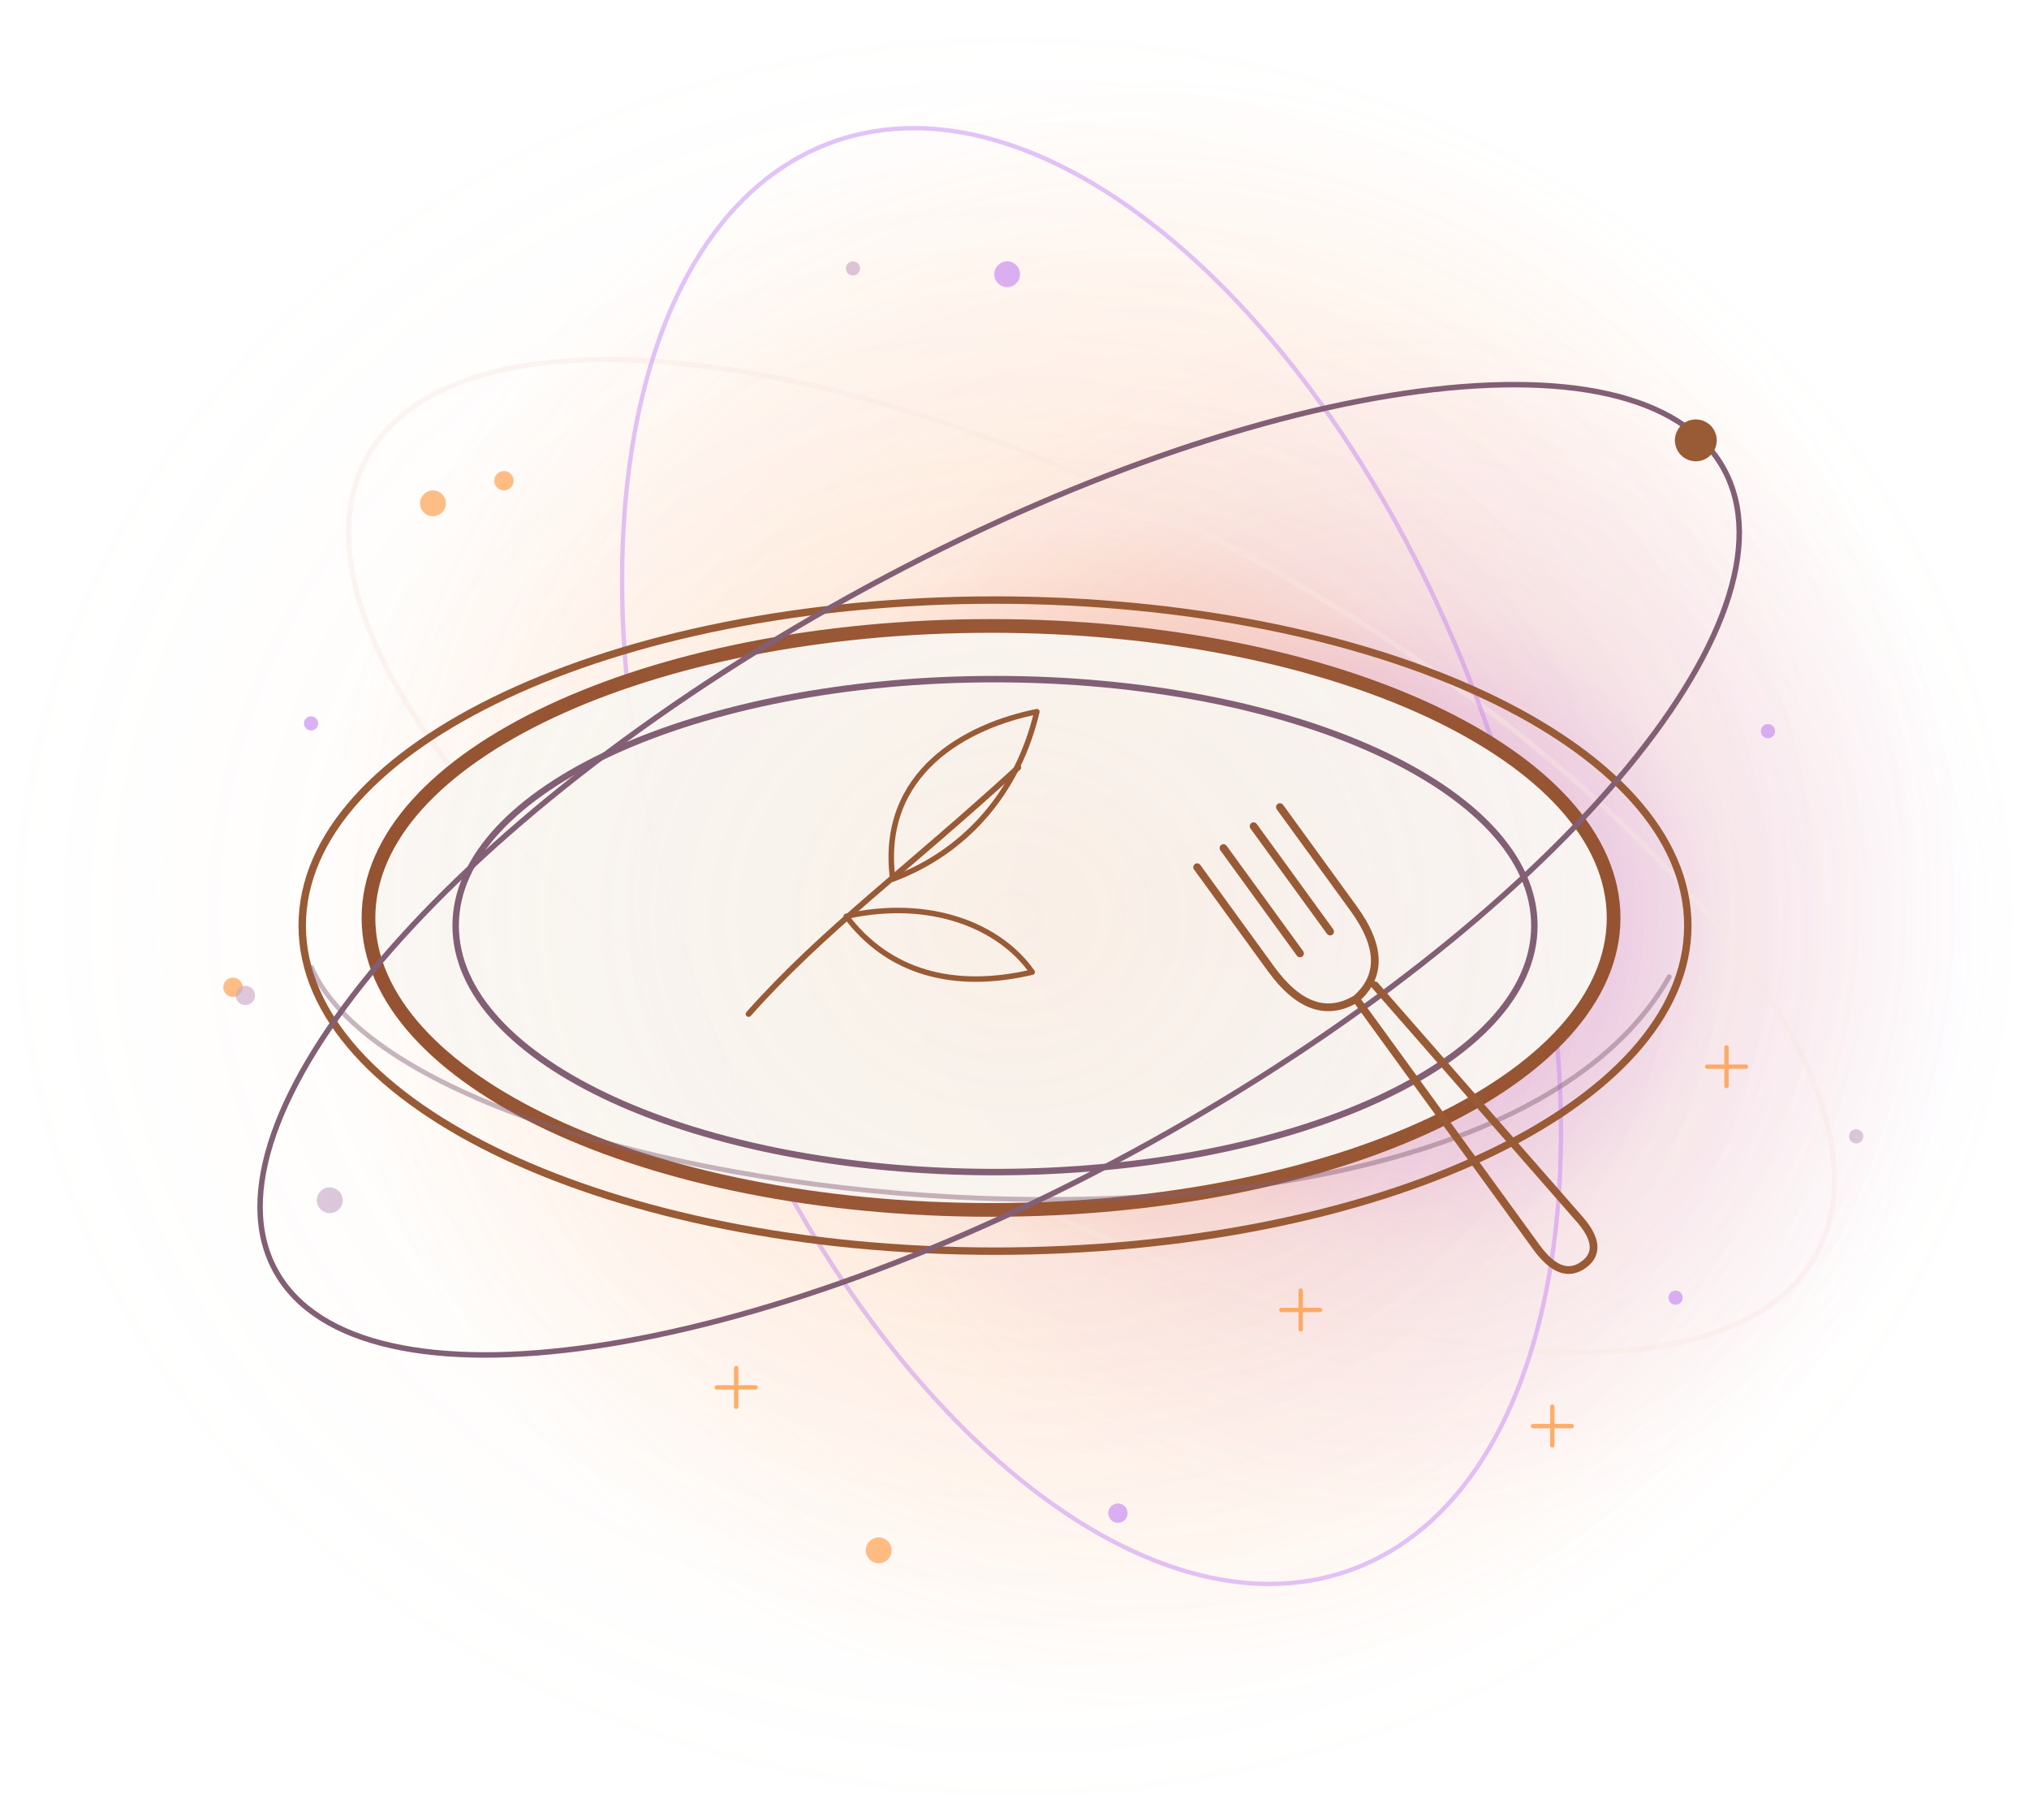
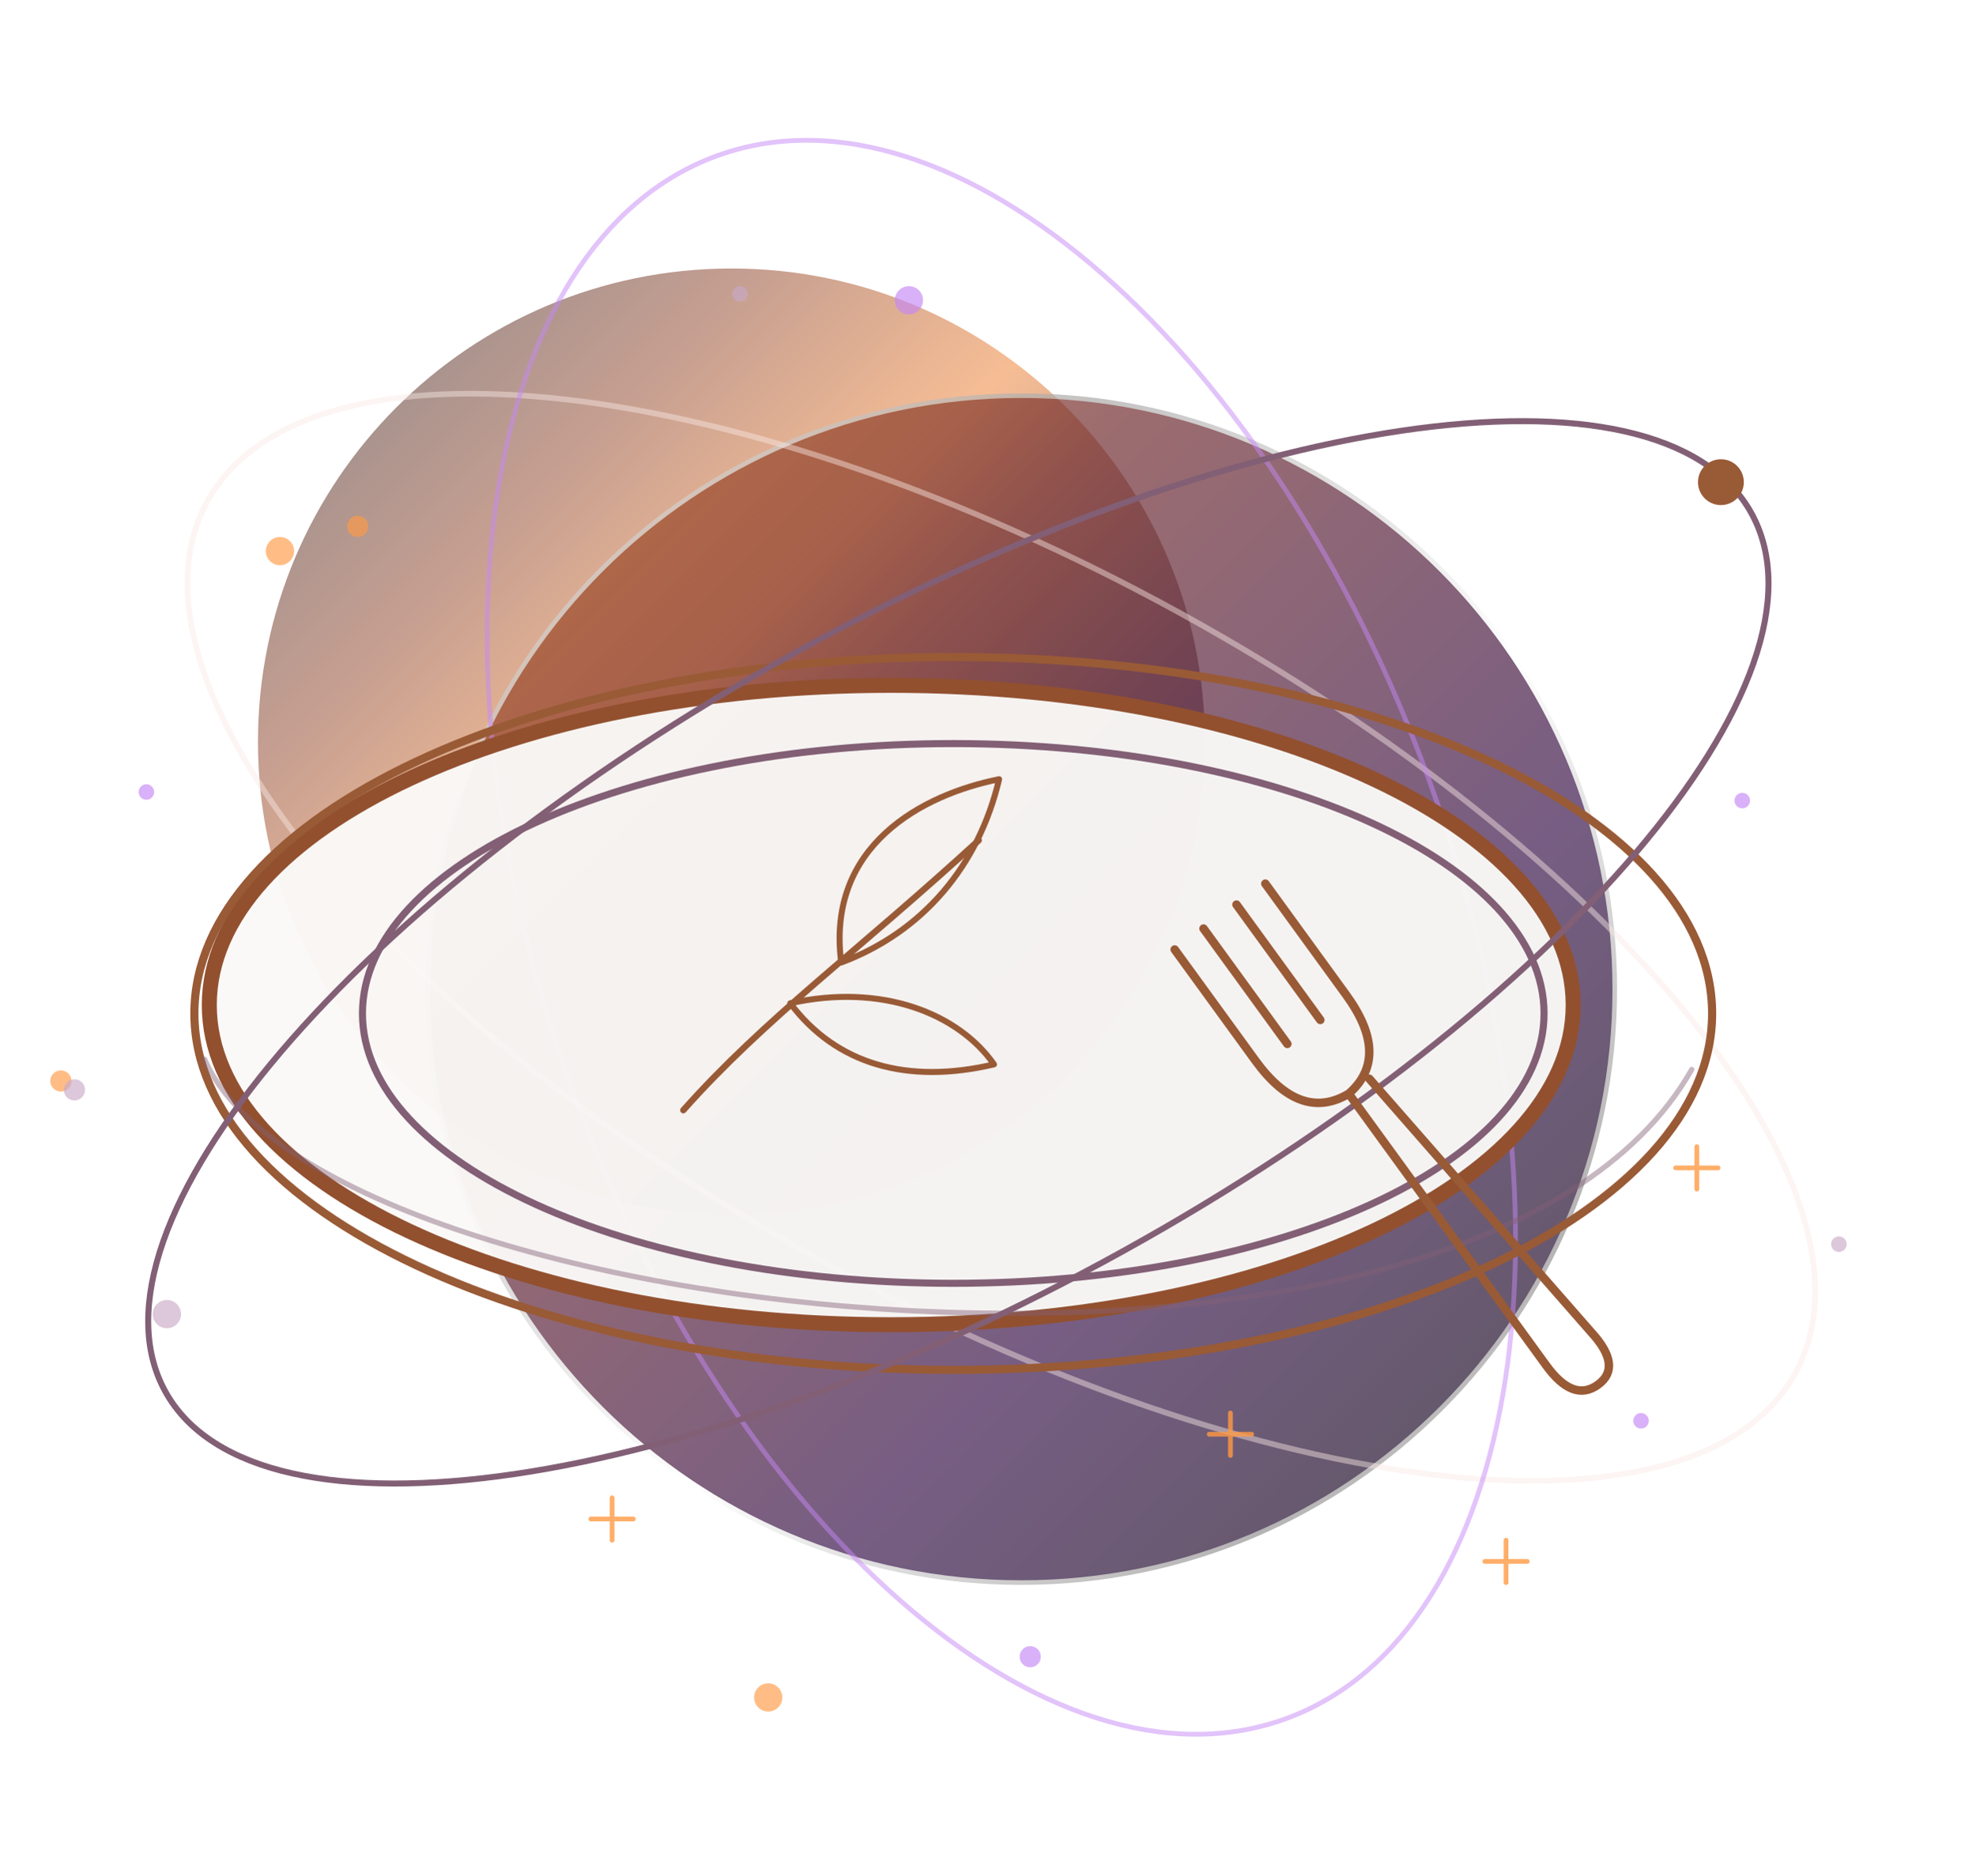
- <svg xmlns="http://www.w3.org/2000/svg" width="629" height="564" viewBox="0 0 629 564" fill="none">
-   <path d="M354.227 531C494.507 531 608.227 417.28 608.227 277C608.227 136.72 494.507 23 354.227 23C213.946 23 100.227 136.72 100.227 277C100.227 417.28 213.946 531 354.227 531Z" fill="url(#paint0_radial_2419_3378)" />
-   <path d="M434.227 477C539.161 477 624.227 391.934 624.227 287C624.227 182.066 539.161 97 434.227 97C329.292 97 244.227 182.066 244.227 287C244.227 391.934 329.292 477 434.227 477Z" fill="url(#paint1_radial_2419_3378)" />
-   <path opacity="0.45" d="M563.066 388.769C535.195 439.498 412.005 425.354 287.914 357.178C163.822 289.001 85.82 192.609 113.691 141.879C141.562 91.15 264.752 105.294 388.844 173.471C512.935 241.648 590.937 338.04 563.066 388.769Z" stroke-width="1.6" stroke="#F8E8E4" />
-   <path opacity="0.5" d="M418.892 486.532C351.949 510.897 261.635 431.611 217.169 309.441C172.703 187.272 190.923 68.482 257.865 44.117C324.808 19.752 415.122 99.038 459.588 221.208C504.054 343.377 485.834 462.167 418.892 486.532Z" stroke-width="1.35" stroke="#C587F5" />
-   <path opacity="0.8" d="M222.227 430H228.227M228.227 430H234.227M228.227 430V424M228.227 430V436" stroke-width="1.35" stroke-linecap="round" stroke-linejoin="round" stroke="#FF9A44" />
-   <path opacity="0.65" d="M134.227 160C136.436 160 138.227 158.209 138.227 156C138.227 153.791 136.436 152 134.227 152C132.017 152 130.227 153.791 130.227 156C130.227 158.209 132.017 160 134.227 160Z" fill="#FF9A44" />
-   <path opacity="0.65" d="M96.427 226.4C97.642 226.4 98.627 225.415 98.627 224.2C98.627 222.985 97.642 222 96.427 222C95.212 222 94.227 222.985 94.227 224.2C94.227 225.415 95.212 226.4 96.427 226.4Z" fill="#C587F5" />
-   <path opacity="0.65" d="M519.427 404.4C520.642 404.4 521.627 403.415 521.627 402.2C521.627 400.985 520.642 400 519.427 400C518.212 400 517.227 400.985 517.227 402.2C517.227 403.415 518.212 404.4 519.427 404.4Z" fill="#C587F5" />
-   <path opacity="0.65" d="M312.227 89C314.436 89 316.227 87.209 316.227 85C316.227 82.791 314.436 81 312.227 81C310.017 81 308.227 82.791 308.227 85C308.227 87.209 310.017 89 312.227 89Z" fill="#C587F5" />
-   <path opacity="0.8" d="M397.227 406H403.227M403.227 406H409.227M403.227 406V400M403.227 406V412" stroke-width="1.35" stroke-linecap="round" stroke-linejoin="round" stroke="#FF9A44" />
-   <path opacity="0.65" d="M272.406 484.51C274.615 484.51 276.406 482.719 276.406 480.51C276.406 478.301 274.615 476.51 272.406 476.51C270.197 476.51 268.406 478.301 268.406 480.51C268.406 482.719 270.197 484.51 272.406 484.51Z" fill="#FF9A44" />
-   <path opacity="0.65" d="M72.227 309C73.883 309 75.227 307.657 75.227 306C75.227 304.343 73.883 303 72.227 303C70.57 303 69.227 304.343 69.227 306C69.227 307.657 70.57 309 72.227 309Z" fill="#FF9A44" />
-   <path opacity="0.65" d="M346.566 471.98C348.223 471.98 349.566 470.637 349.566 468.98C349.566 467.323 348.223 465.98 346.566 465.98C344.91 465.98 343.566 467.323 343.566 468.98C343.566 470.637 344.91 471.98 346.566 471.98Z" fill="#C587F5" />
-   <path opacity="0.65" d="M264.427 85.4C265.642 85.4 266.627 84.415 266.627 83.2C266.627 81.985 265.642 81 264.427 81C263.212 81 262.227 81.985 262.227 83.2C262.227 84.415 263.212 85.4 264.427 85.4Z" fill="#C9A9C7" />
-   <path opacity="0.8" d="M475.227 442H481.227M481.227 442H487.227M481.227 442V436M481.227 442V448" stroke-width="1.35" stroke-linecap="round" stroke-linejoin="round" stroke="#FF9A44" />
-   <path opacity="0.65" d="M575.427 354.4C576.642 354.4 577.627 353.415 577.627 352.2C577.627 350.985 576.642 350 575.427 350C574.212 350 573.227 350.985 573.227 352.2C573.227 353.415 574.212 354.4 575.427 354.4Z" fill="#C9A9C7" />
-   <path opacity="0.65" d="M548.077 228.82C549.292 228.82 550.277 227.835 550.277 226.62C550.277 225.405 549.292 224.42 548.077 224.42C546.862 224.42 545.877 225.405 545.877 226.62C545.877 227.835 546.862 228.82 548.077 228.82Z" fill="#C587F5" />
-   <path opacity="0.65" d="M76.057 311.51C77.713 311.51 79.057 310.167 79.057 308.51C79.057 306.853 77.713 305.51 76.057 305.51C74.4 305.51 73.057 306.853 73.057 308.51C73.057 310.167 74.4 311.51 76.057 311.51Z" fill="#C9A9C7" />
-   <path opacity="0.65" d="M156.227 152C157.883 152 159.227 150.657 159.227 149C159.227 147.343 157.883 146 156.227 146C154.57 146 153.227 147.343 153.227 149C153.227 150.657 154.57 152 156.227 152Z" fill="#FF9A44" />
-   <path opacity="0.8" d="M529.227 330.6H535.227M535.227 330.6H541.227M535.227 330.6V324.6M535.227 330.6V336.6" stroke-width="1.35" stroke-linecap="round" stroke-linejoin="round" stroke="#FF9A44" />
-   <path opacity="0.65" d="M102.227 376C104.436 376 106.227 374.209 106.227 372C106.227 369.791 104.436 368 102.227 368C100.017 368 98.227 369.791 98.227 372C98.227 374.209 100.017 376 102.227 376Z" fill="#C9A9C7" />
-   <path d="M500.227 284.5C500.227 334.482 413.817 375 307.226 375C200.635 375 114.227 334.482 114.227 284.5C114.227 234.518 200.635 194 307.226 194C413.817 194 500.227 234.518 500.227 284.5Z" fill="#FAF8F6" fill-opacity="0.96" stroke-width="4.25" stroke-linecap="round" stroke-linejoin="round" stroke="#92502F" />
-   <path d="M314.227 563.633C487.769 563.633 628.453 438.437 628.453 284C628.453 129.563 487.769 4.367 314.227 4.367C140.684 4.367 0 129.563 0 284C0 438.437 140.684 563.633 314.227 563.633Z" fill="url(#paint2_radial_2419_3378)" />
-   <path d="M523.23 286.883C523.23 342.607 427.075 387.781 308.461 387.781C189.847 387.781 93.691 342.607 93.691 286.883C93.691 231.158 189.847 185.984 308.461 185.984C427.075 185.984 523.23 231.158 523.23 286.883Z" stroke-width="2.3" stroke-linecap="round" stroke-linejoin="round" stroke="#995A36" />
-   <path d="M475.664 286.883C475.664 329.074 400.805 363.277 308.461 363.277C216.117 363.277 141.258 329.074 141.258 286.883C141.258 244.691 216.117 210.488 308.461 210.488C400.805 210.488 475.664 244.691 475.664 286.883Z" stroke-width="2" stroke-linecap="round" stroke-linejoin="round" stroke="#825F75" />
-   <path opacity="0.45" d="M96.574 299.855C129.727 376.25 455.484 412.285 517.465 302.738" stroke-width="1.5" stroke-linecap="round" stroke-linejoin="round" stroke="#825F75" />
-   <path d="M534.304 145.198C560.162 191.847 480.656 285.354 356.722 354.052C232.789 422.749 111.359 440.623 85.501 393.974C59.643 347.325 139.149 253.818 263.082 185.12C387.016 116.423 508.446 98.549 534.304 145.198Z" stroke-width="1.7" stroke-linecap="round" stroke-linejoin="round" stroke="#825F75" />
-   <path d="M525.713 142.973C529.295 142.973 532.199 140.069 532.199 136.486C532.199 132.904 529.295 130 525.713 130C522.131 130 519.227 132.904 519.227 136.486C519.227 140.069 522.131 142.973 525.713 142.973Z" fill="#995A36" />
-   <path d="M232.066 314.27C255.129 288.324 281.074 269.586 315.668 237.875" stroke-width="1.8" stroke-linecap="round" stroke-linejoin="round" stroke="#995A36" />
-   <path d="M276.75 272.469C272.426 239.316 299.812 224.902 321.433 220.578C315.668 245.082 299.812 263.82 276.75 272.469Z" stroke-width="1.7" stroke-linecap="round" stroke-linejoin="round" stroke="#995A36" />
-   <path d="M262.336 284C288.281 278.234 309.902 286.883 319.992 301.297C295.488 307.062 275.309 301.297 262.336 284Z" stroke-width="1.7" stroke-linecap="round" stroke-linejoin="round" stroke="#995A36" />
-   <path d="M371.126 268.781L394.001 300.267C402.474 311.928 411.268 315.041 420.385 309.605M420.385 309.605C428.371 302.615 428.128 293.289 419.656 281.627L396.781 250.142M420.385 309.605L476.302 386.569C481.386 393.566 486.26 395.37 490.924 391.981C495.589 388.592 494.99 383.681 489.13 377.249L426.215 305.369M379.289 262.851L403.011 295.502M388.618 256.073L412.34 288.724" stroke-width="2.4" stroke-linecap="round" stroke-linejoin="round" stroke="#995A36" />
+ <svg xmlns="http://www.w3.org/2000/svg" width="559" height="531" viewBox="0 0 559 531" fill="none">
+   <path opacity="0.5" d="M207 344C281.006 344 341 284.006 341 210C341 135.994 281.006 76 207 76C132.994 76 73 135.994 73 210C73 284.006 132.994 344 207 344Z" fill="url(#paint0_linear_2422_55)" />
+   <path opacity="0.68" d="M289 448C381.784 448 457 372.784 457 280C457 187.216 381.784 112 289 112C196.216 112 121 187.216 121 280C121 372.784 196.216 448 289 448Z" fill="url(#paint1_linear_2422_55)" stroke-width="1.3" stroke="url(#paint2_linear_2422_55)" />
+   <path opacity="0.45" d="M508.066 388.769C480.195 439.498 357.005 425.354 232.914 357.178C108.822 289.001 30.82 192.609 58.691 141.879C86.562 91.15 209.752 105.294 333.844 173.471C457.935 241.648 535.937 338.04 508.066 388.769Z" stroke-width="1.6" stroke="#F8E8E4" />
+   <path opacity="0.5" d="M363.893 486.532C296.95 510.897 206.636 431.611 162.17 309.441C117.704 187.272 135.924 68.482 202.866 44.117C269.809 19.752 360.123 99.038 404.589 221.208C449.055 343.377 430.835 462.167 363.893 486.532Z" stroke-width="1.35" stroke="#C587F5" />
+   <path opacity="0.8" d="M167.227 430H173.227M173.227 430H179.227M173.227 430V424M173.227 430V436" stroke-width="1.35" stroke-linecap="round" stroke-linejoin="round" stroke="#FF9A44" />
+   <path opacity="0.65" d="M79.227 160C81.436 160 83.227 158.209 83.227 156C83.227 153.791 81.436 152 79.227 152C77.017 152 75.227 153.791 75.227 156C75.227 158.209 77.017 160 79.227 160Z" fill="#FF9A44" />
+   <path opacity="0.65" d="M41.427 226.4C42.642 226.4 43.627 225.415 43.627 224.2C43.627 222.985 42.642 222 41.427 222C40.212 222 39.227 222.985 39.227 224.2C39.227 225.415 40.212 226.4 41.427 226.4Z" fill="#C587F5" />
+   <path opacity="0.65" d="M464.427 404.4C465.642 404.4 466.627 403.415 466.627 402.2C466.627 400.985 465.642 400 464.427 400C463.212 400 462.227 400.985 462.227 402.2C462.227 403.415 463.212 404.4 464.427 404.4Z" fill="#C587F5" />
+   <path opacity="0.65" d="M257.227 89C259.436 89 261.227 87.209 261.227 85C261.227 82.791 259.436 81 257.227 81C255.017 81 253.227 82.791 253.227 85C253.227 87.209 255.017 89 257.227 89Z" fill="#C587F5" />
+   <path opacity="0.8" d="M342.227 406H348.227M348.227 406H354.227M348.227 406V400M348.227 406V412" stroke-width="1.35" stroke-linecap="round" stroke-linejoin="round" stroke="#FF9A44" />
+   <path opacity="0.65" d="M217.406 484.51C219.615 484.51 221.406 482.719 221.406 480.51C221.406 478.301 219.615 476.51 217.406 476.51C215.197 476.51 213.406 478.301 213.406 480.51C213.406 482.719 215.197 484.51 217.406 484.51Z" fill="#FF9A44" />
+   <path opacity="0.65" d="M17.227 309C18.883 309 20.227 307.657 20.227 306C20.227 304.343 18.883 303 17.227 303C15.57 303 14.227 304.343 14.227 306C14.227 307.657 15.57 309 17.227 309Z" fill="#FF9A44" />
+   <path opacity="0.65" d="M291.566 471.98C293.223 471.98 294.566 470.637 294.566 468.98C294.566 467.323 293.223 465.98 291.566 465.98C289.91 465.98 288.566 467.323 288.566 468.98C288.566 470.637 289.91 471.98 291.566 471.98Z" fill="#C587F5" />
+   <path opacity="0.65" d="M209.427 85.4C210.642 85.4 211.627 84.415 211.627 83.2C211.627 81.985 210.642 81 209.427 81C208.212 81 207.227 81.985 207.227 83.2C207.227 84.415 208.212 85.4 209.427 85.4Z" fill="#C9A9C7" />
+   <path opacity="0.8" d="M420.227 442H426.227M426.227 442H432.227M426.227 442V436M426.227 442V448" stroke-width="1.35" stroke-linecap="round" stroke-linejoin="round" stroke="#FF9A44" />
+   <path opacity="0.65" d="M520.427 354.4C521.642 354.4 522.627 353.415 522.627 352.2C522.627 350.985 521.642 350 520.427 350C519.212 350 518.227 350.985 518.227 352.2C518.227 353.415 519.212 354.4 520.427 354.4Z" fill="#C9A9C7" />
+   <path opacity="0.65" d="M493.077 228.82C494.292 228.82 495.277 227.835 495.277 226.62C495.277 225.405 494.292 224.42 493.077 224.42C491.862 224.42 490.877 225.405 490.877 226.62C490.877 227.835 491.862 228.82 493.077 228.82Z" fill="#C587F5" />
+   <path opacity="0.65" d="M21.057 311.51C22.713 311.51 24.057 310.167 24.057 308.51C24.057 306.853 22.713 305.51 21.057 305.51C19.4 305.51 18.057 306.853 18.057 308.51C18.057 310.167 19.4 311.51 21.057 311.51Z" fill="#C9A9C7" />
+   <path opacity="0.65" d="M101.227 152C102.883 152 104.227 150.657 104.227 149C104.227 147.343 102.883 146 101.227 146C99.57 146 98.227 147.343 98.227 149C98.227 150.657 99.57 152 101.227 152Z" fill="#FF9A44" />
+   <path opacity="0.8" d="M474.227 330.6H480.227M480.227 330.6H486.227M480.227 330.6V324.6M480.227 330.6V336.6" stroke-width="1.35" stroke-linecap="round" stroke-linejoin="round" stroke="#FF9A44" />
+   <path opacity="0.65" d="M47.227 376C49.436 376 51.227 374.209 51.227 372C51.227 369.791 49.436 368 47.227 368C45.017 368 43.227 369.791 43.227 372C43.227 374.209 45.017 376 47.227 376Z" fill="#C9A9C7" />
+   <path d="M445.227 284.5C445.227 334.482 358.817 375 252.226 375C145.635 375 59.227 334.482 59.227 284.5C59.227 234.518 145.635 194 252.226 194C358.817 194 445.227 234.518 445.227 284.5Z" fill="#FAF8F6" fill-opacity="0.96" stroke-width="4.25" stroke-linecap="round" stroke-linejoin="round" stroke="#92502F" />
+   <path d="M484.549 286.883C484.549 342.607 388.393 387.781 269.779 387.781C151.165 387.781 55.01 342.607 55.01 286.883C55.01 231.158 151.165 185.984 269.779 185.984C388.393 185.984 484.549 231.158 484.549 286.883Z" stroke-width="2.3" stroke-linecap="round" stroke-linejoin="round" stroke="#995A36" />
+   <path d="M436.982 286.883C436.982 329.074 362.123 363.277 269.779 363.277C177.436 363.277 102.576 329.074 102.576 286.883C102.576 244.691 177.436 210.488 269.779 210.488C362.123 210.488 436.982 244.691 436.982 286.883Z" stroke-width="2" stroke-linecap="round" stroke-linejoin="round" stroke="#825F75" />
+   <path opacity="0.45" d="M57.893 299.855C91.045 376.25 416.803 412.285 478.783 302.738" stroke-width="1.5" stroke-linecap="round" stroke-linejoin="round" stroke="#825F75" />
+   <path d="M495.623 145.198C521.481 191.847 441.975 285.354 318.042 354.052C194.108 422.749 72.678 440.623 46.82 393.974C20.962 347.325 100.468 253.818 224.401 185.12C348.335 116.423 469.765 98.549 495.623 145.198Z" stroke-width="1.7" stroke-linecap="round" stroke-linejoin="round" stroke="#825F75" />
+   <path d="M487.033 142.973C490.616 142.973 493.52 140.069 493.52 136.486C493.52 132.904 490.616 130 487.033 130C483.451 130 480.547 132.904 480.547 136.486C480.547 140.069 483.451 142.973 487.033 142.973Z" fill="#995A36" />
+   <path d="M193.385 314.27C216.447 288.324 242.393 269.586 276.986 237.875" stroke-width="1.8" stroke-linecap="round" stroke-linejoin="round" stroke="#995A36" />
+   <path d="M238.07 272.469C233.746 239.316 261.133 224.902 282.754 220.578C276.988 245.082 261.133 263.82 238.07 272.469Z" stroke-width="1.7" stroke-linecap="round" stroke-linejoin="round" stroke="#995A36" />
+   <path d="M223.654 284C249.6 278.234 271.221 286.883 281.311 301.297C256.807 307.062 236.627 301.297 223.654 284Z" stroke-width="1.7" stroke-linecap="round" stroke-linejoin="round" stroke="#995A36" />
+   <path d="M332.445 268.781L355.321 300.267C363.793 311.928 372.587 315.041 381.704 309.605M381.704 309.605C389.691 302.615 389.448 293.289 380.975 281.627L358.1 250.142M381.704 309.605L437.622 386.569C442.705 393.566 447.579 395.37 452.243 391.981C456.908 388.592 456.31 383.681 450.449 377.249L387.534 305.369M340.608 262.851L364.331 295.502M349.937 256.073L373.66 288.724" stroke-width="2.4" stroke-linecap="round" stroke-linejoin="round" stroke="#995A36" />
  <defs>
-     <radialGradient id="paint0_radial_2419_3378" cx="0" cy="0" r="1" gradientUnits="userSpaceOnUse" gradientTransform="translate(354.227 277) scale(254)">
-       <stop stop-color="#FE6E21" stop-opacity="0.54" />
-       <stop offset="0.46" stop-color="#FF863C" stop-opacity="0.146" />
-       <stop offset="1" stop-color="#FF7D22" stop-opacity="0" />
-     </radialGradient>
-     <radialGradient id="paint1_radial_2419_3378" cx="0" cy="0" r="1" gradientUnits="userSpaceOnUse" gradientTransform="translate(434.227 287) scale(190)">
-       <stop stop-color="#AA43EB" stop-opacity="0.38" />
-       <stop offset="0.53" stop-color="#8620D2" stop-opacity="0.07" />
-       <stop offset="1" stop-color="#B34BE9" stop-opacity="0" />
-     </radialGradient>
-     <radialGradient id="paint2_radial_2419_3378" cx="0" cy="0" r="1" gradientUnits="userSpaceOnUse" gradientTransform="translate(314.227 284) scale(314.227 279.633)">
-       <stop stop-color="#F1B889" stop-opacity="0.12" />
-       <stop offset="0.58" stop-color="#F1B889" stop-opacity="0.035" />
-       <stop offset="1" stop-color="#F1B889" stop-opacity="0" />
-     </radialGradient>
+     <linearGradient id="paint0_linear_2422_55" x1="73" y1="76" x2="341" y2="344" gradientUnits="userSpaceOnUse">
+       <stop stop-color="#100E14" />
+       <stop offset="0.26" stop-color="#8B3E23" />
+       <stop offset="0.45" stop-color="#EE7C2A" />
+       <stop offset="0.69" stop-color="#4C1E23" />
+       <stop offset="1" stop-color="#0A0710" />
+     </linearGradient>
+     <linearGradient id="paint1_linear_2422_55" x1="121" y1="112" x2="457" y2="448" gradientUnits="userSpaceOnUse">
+       <stop stop-color="#C46422" />
+       <stop offset="0.3" stop-color="#6E282B" />
+       <stop offset="0.66" stop-color="#371249" />
+       <stop offset="1" stop-color="#0B0611" />
+     </linearGradient>
+     <linearGradient id="paint2_linear_2422_55" x1="121" y1="112" x2="457" y2="448" gradientUnits="userSpaceOnUse">
+       <stop stop-color="white" />
+       <stop offset="0.28" stop-color="#A9A6A5" />
+       <stop offset="0.57" stop-color="white" />
+       <stop offset="0.83" stop-color="#939091" />
+       <stop offset="1" stop-color="#E8E5E4" />
+     </linearGradient>
  </defs>
</svg>
